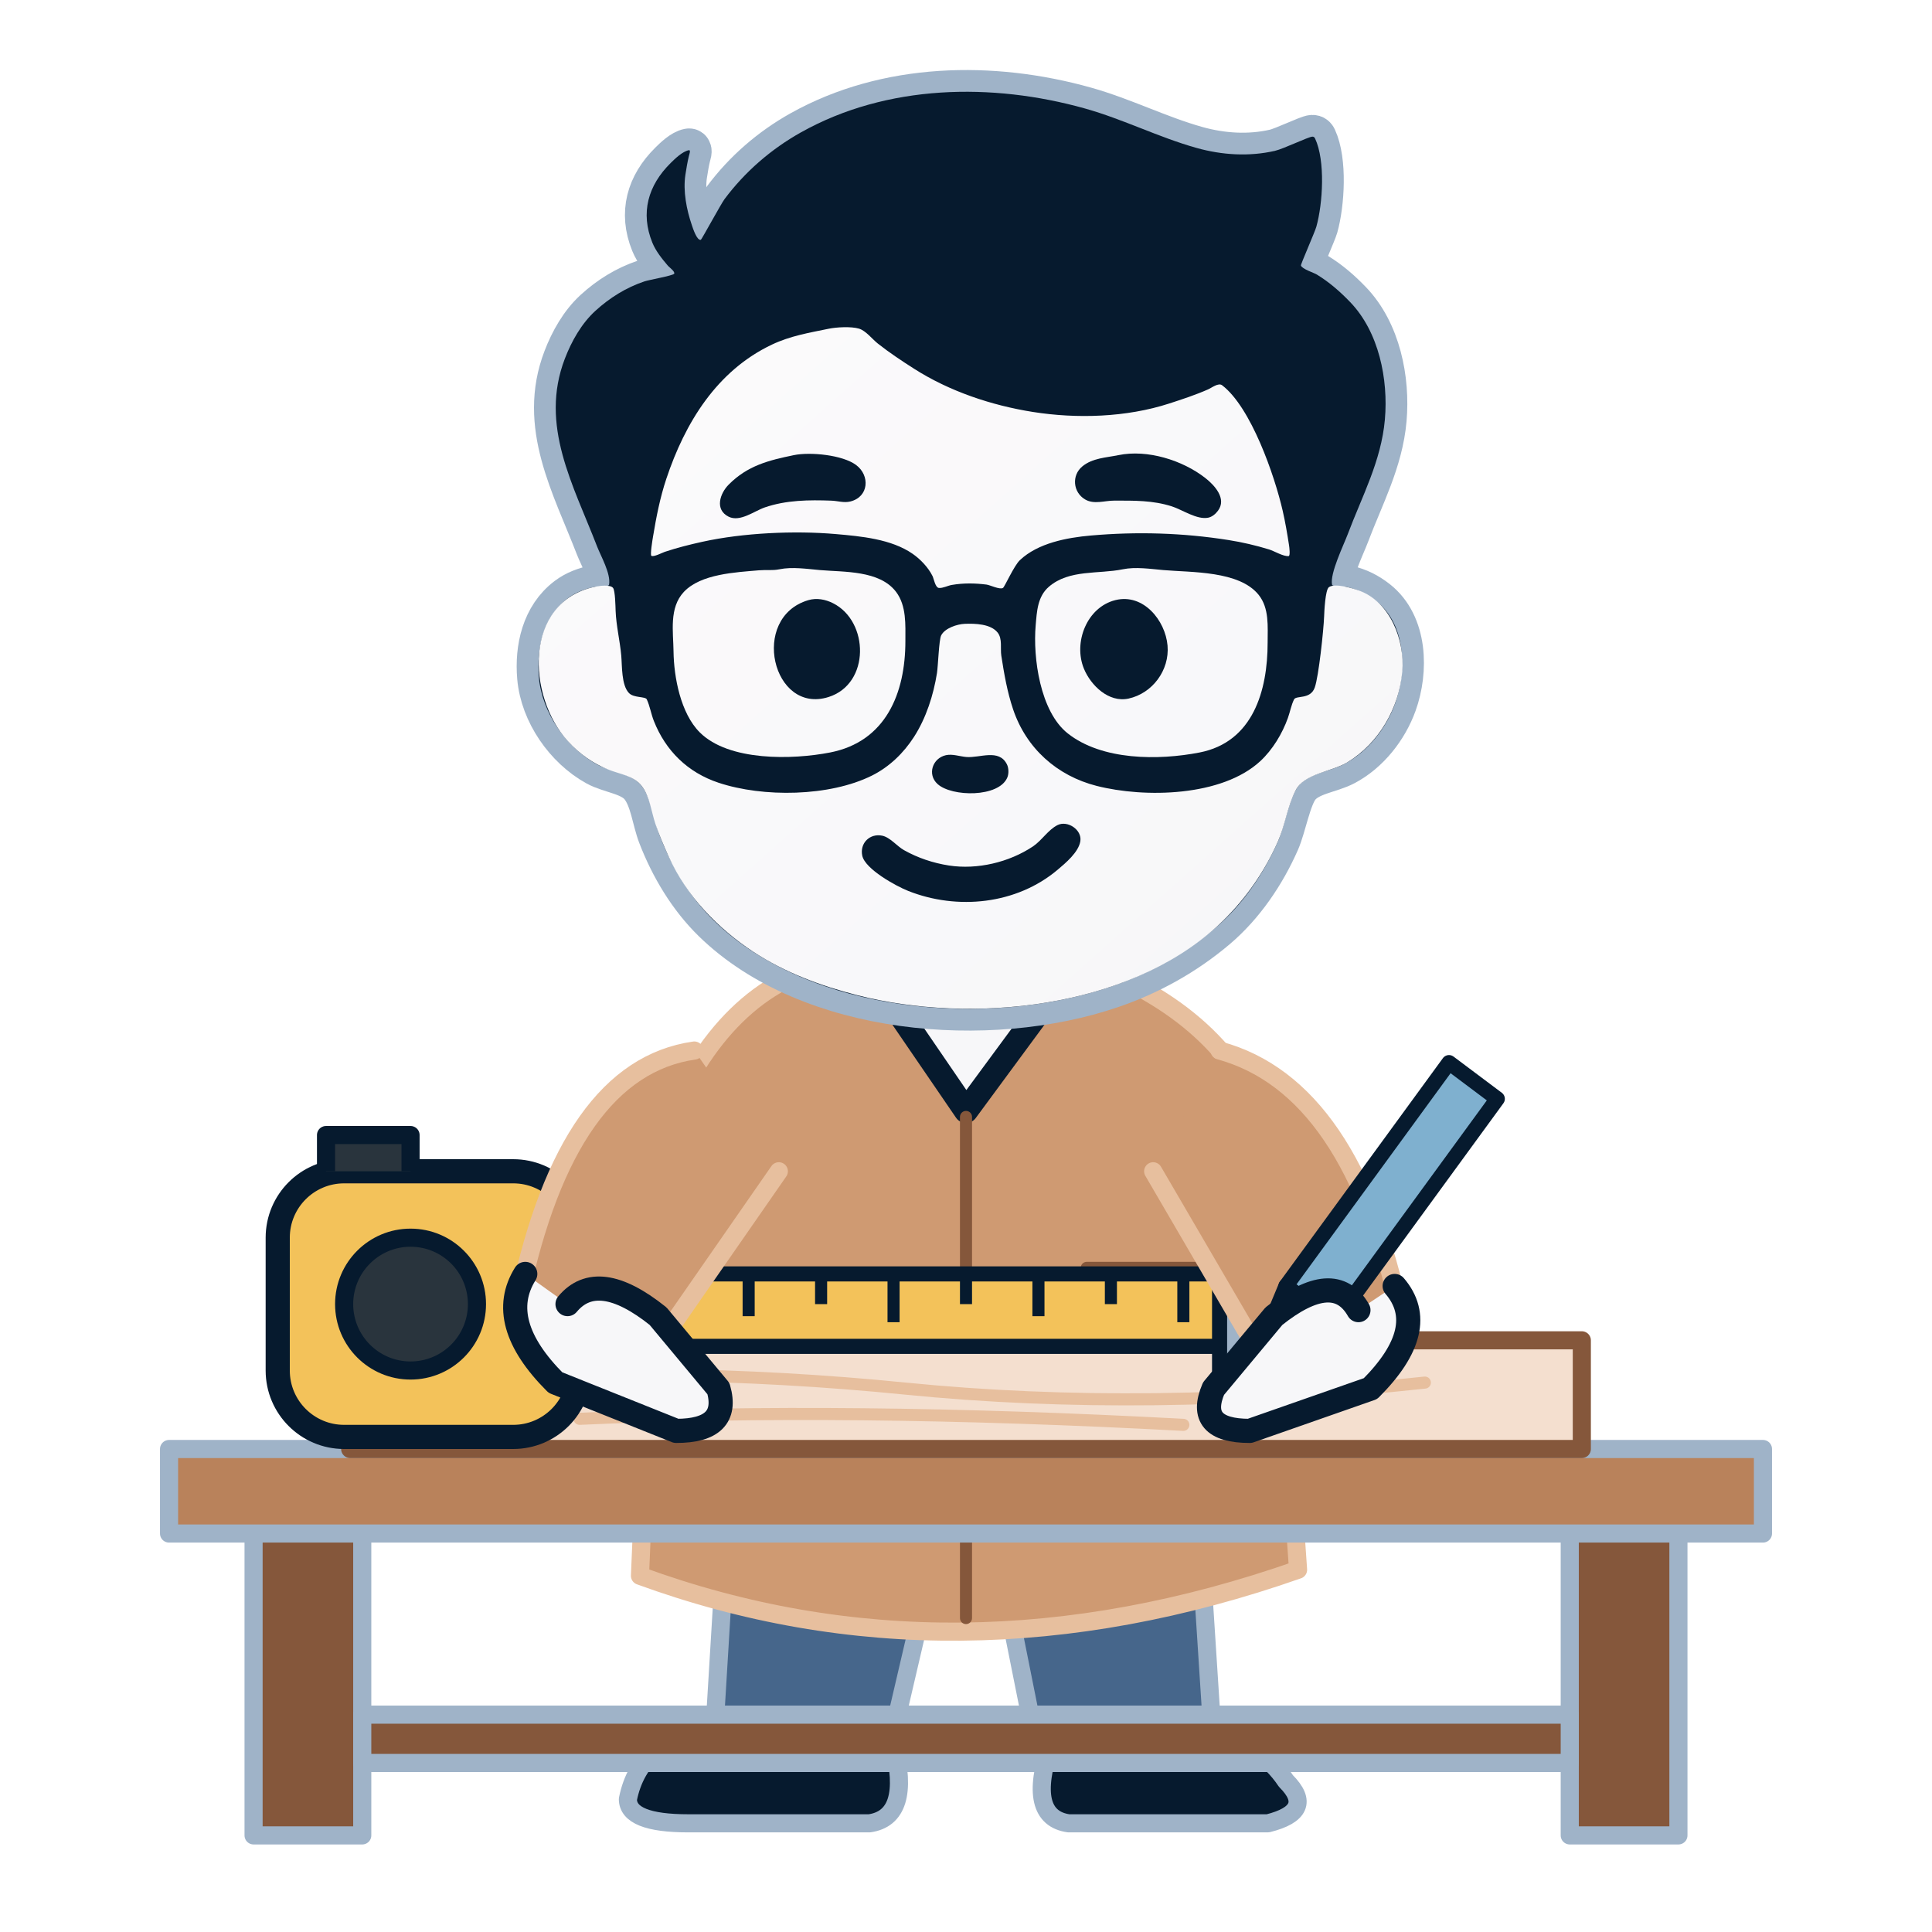
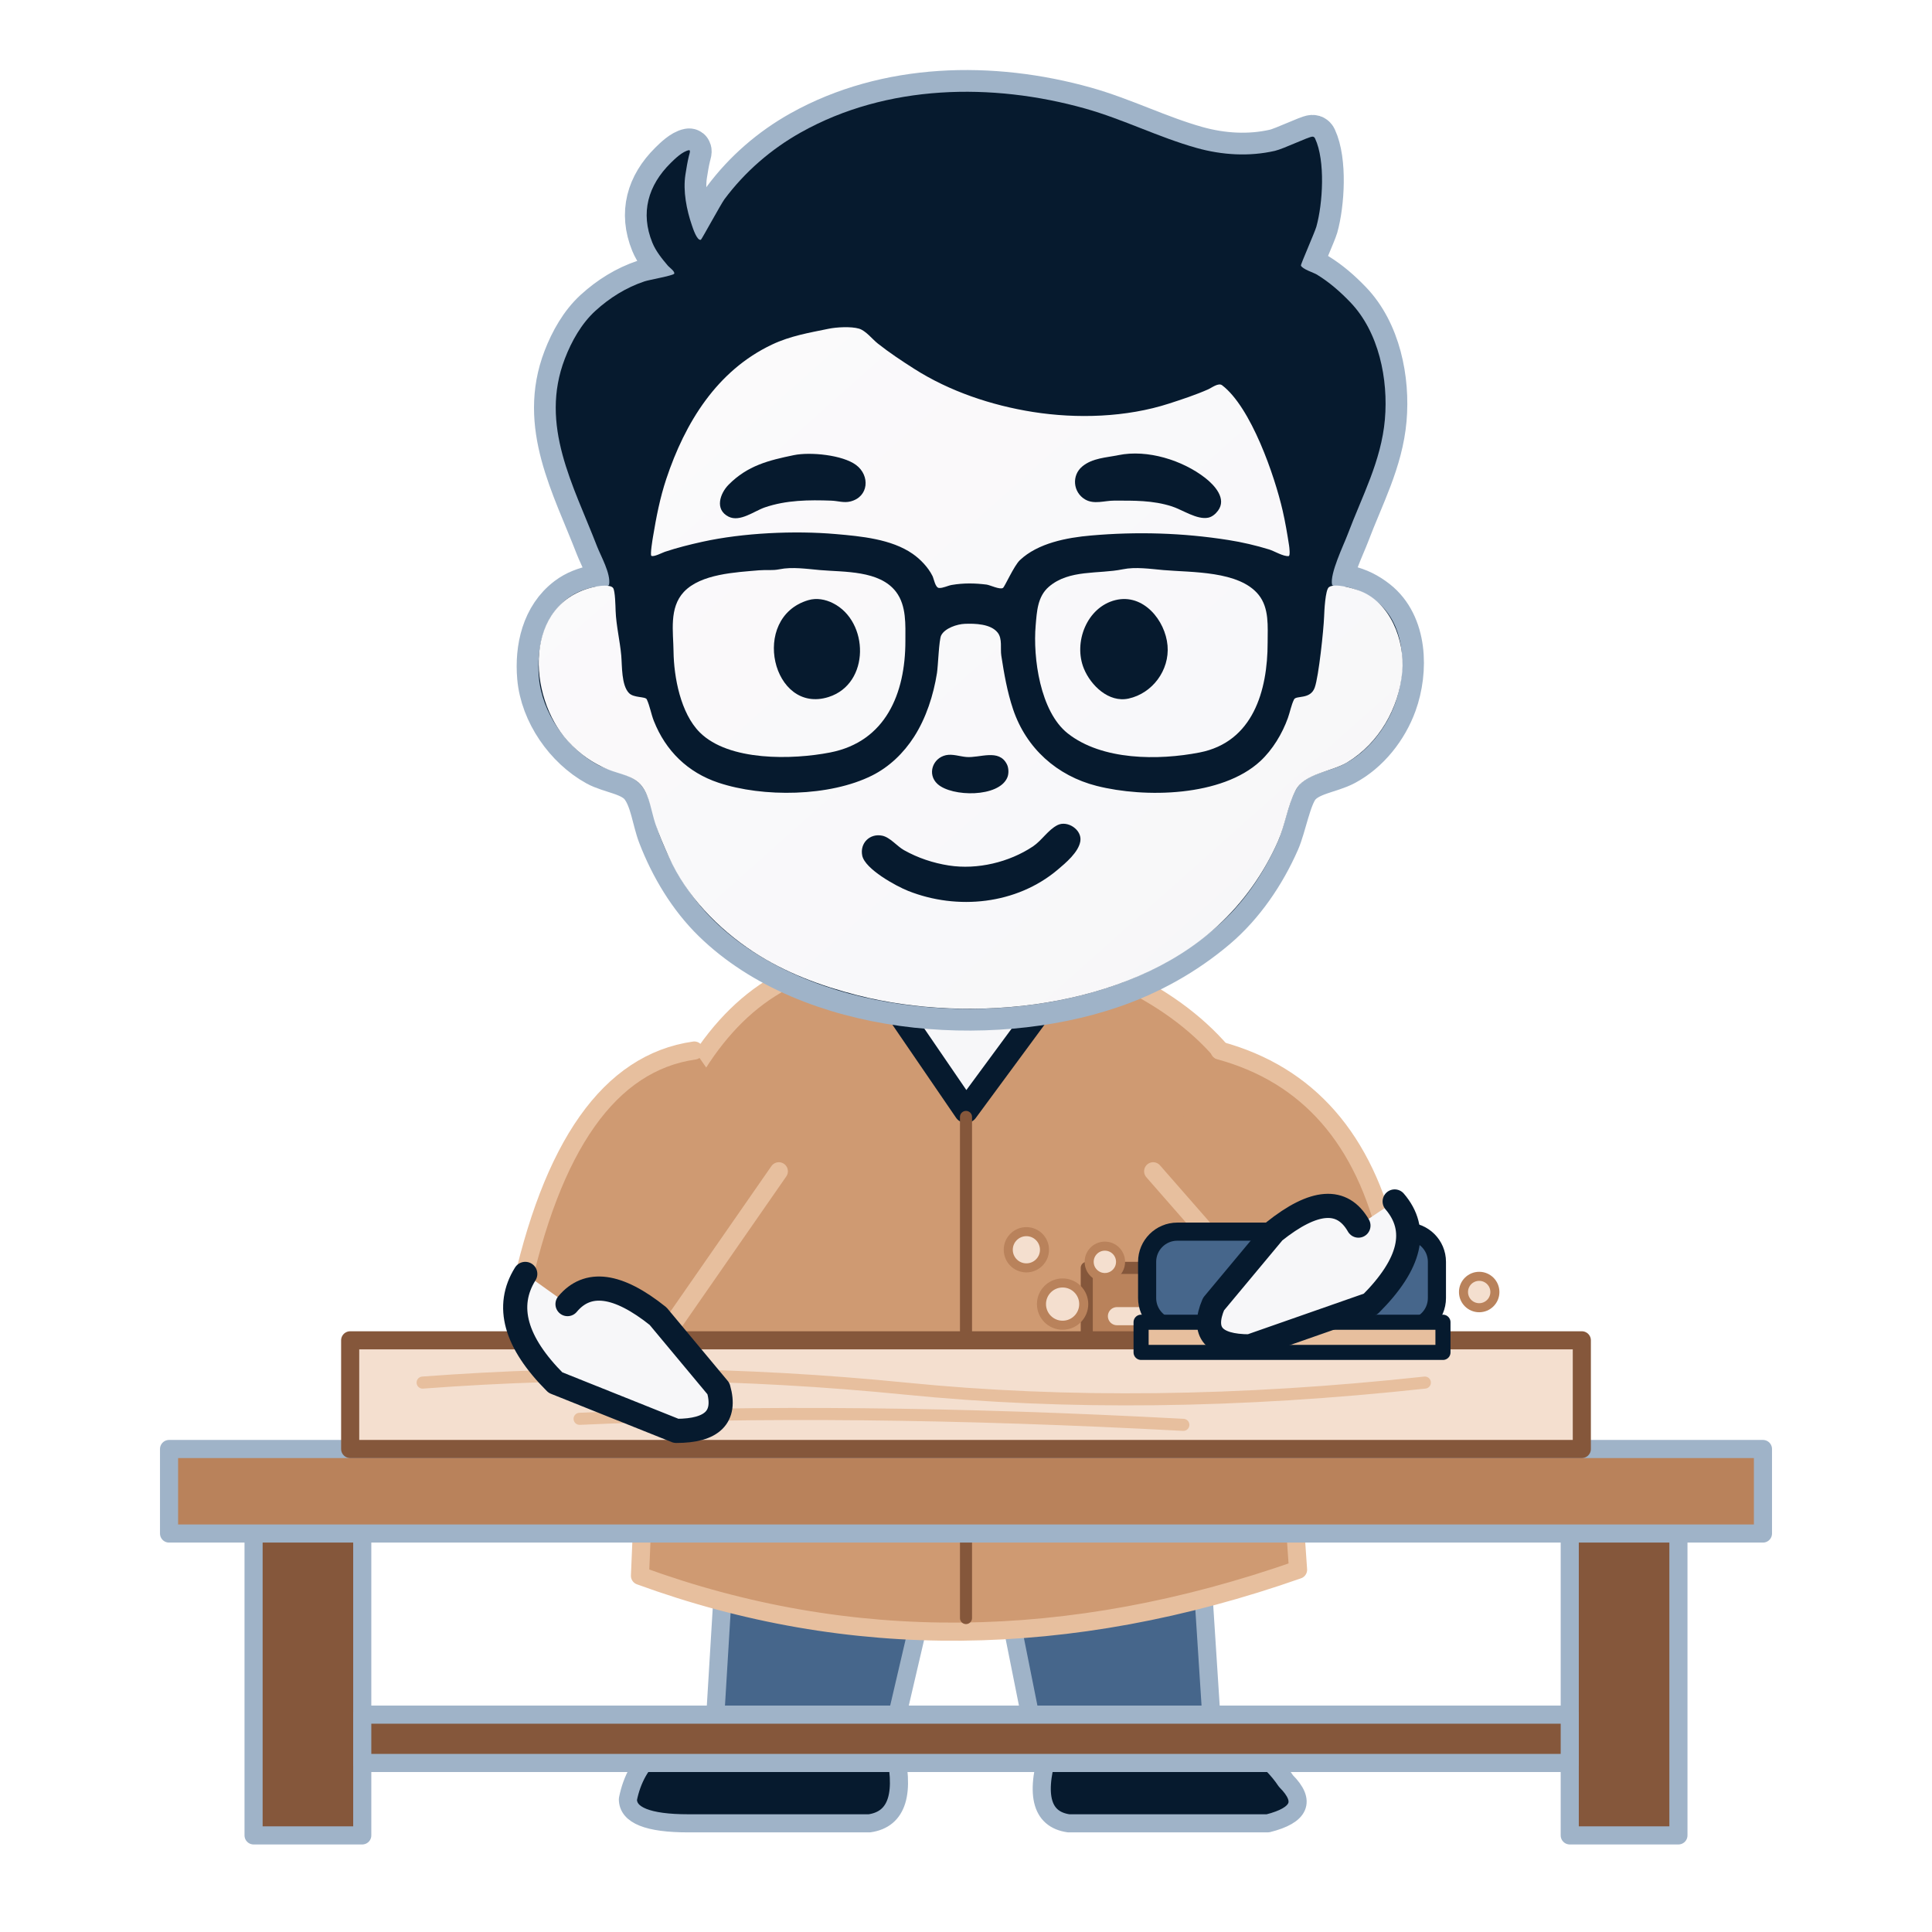
<svg xmlns="http://www.w3.org/2000/svg" width="320" height="320" viewBox="0 0 320 320" role="img" aria-labelledby="title description">
  <defs>
    <linearGradient id="face-gradient" x1="410" y1="475" x2="815" y2="930" gradientUnits="userSpaceOnUse">
      <stop offset="0" stop-color="#fbfafb" />
      <stop offset="1" stop-color="#f7f7f9" />
    </linearGradient>
-     <clipPath id="tape-slot">
-       <rect x="96" y="200" width="160" height="40" />
-     </clipPath>
  </defs>
  <style>
-     #blade { transform-box: fill-box; transform-origin: 0% 50%; animation: blade 4s ease-in-out infinite; }
-     #pencil-arm { transform-box: fill-box; transform-origin: 20% 5%; animation: tap 4s ease-in-out infinite; }
-     #head { transform-box: fill-box; transform-origin: 50% 92%; animation: look 4s ease-in-out infinite; }
-     @keyframes blade {
-       0%, 12%, 38%, 62%, 88%, 100% { transform: translateX(0); }
-       22%, 72% { transform: translateX(-98px); }
+     #sand-arm { transform-box: fill-box; transform-origin: 16px 2px; animation: scrub 2s ease-in-out infinite; }
+     #block { transform-box: fill-box; transform-origin: 25px 15px; animation: flat 2s ease-in-out infinite; }
+     #puff { transform-box: fill-box; transform-origin: 50% 100%; animation: puff 2s ease-out infinite; }
+     #head { transform-box: fill-box; transform-origin: 50% 92%; animation: look 2s ease-in-out infinite; }
+     @keyframes scrub {
+       0%, 50%, 100% { transform: rotate(0deg); }
+       25%, 75% { transform: rotate(14deg); }
    }
-     @keyframes tap {
-       0%, 40%, 48%, 90%, 98%, 100% { transform: translate(0, 0); }
-       44%, 94% { transform: translate(-2px, 7px); }
+     @keyframes flat {
+       0%, 50%, 100% { transform: rotate(0deg); }
+       25%, 75% { transform: rotate(-14deg); }
+     }
+     @keyframes puff {
+       0%, 50%, 100% { opacity: 0; transform: translate(0, 0) scale(0.6); }
+       15%, 65% { opacity: 1; }
+       45%, 95% { opacity: 0; transform: translate(0, -10px) scale(1); }
    }
    @keyframes look {
-       0%, 60%, 100% { transform: rotate(0deg); }
-       14%, 34%, 64%, 84% { transform: rotate(-5deg); }
-       42%, 50%, 92% { transform: rotate(4deg); }
+       0%, 50%, 100% { transform: rotate(2deg); }
+       25%, 75% { transform: rotate(-2deg); }
    }
    @media (prefers-reduced-motion: reduce) { * { animation: none !important; } }
  </style>
  <g stroke="#061a2e" stroke-width="4" stroke-linejoin="round" stroke-linecap="round">
    <path d="M120 259 L118 292 Q131 298 147 291 L154 261 M166 261 L172 291 Q187 298 201 290 L199 259" fill="#46668b" stroke="#9fb3c8" stroke-width="3" />
    <path d="M118 286 Q106 288 104 298 Q104 302 114 302 H144 Q151 301 148 289 M174 289 Q170 301 177 302 H210 Q218 300 213 295 Q209 289 200 286" fill="#061a2e" stroke="#9fb3c8" stroke-width="3" />
    <path d="M136 160 Q118 165 109 190 L106 261 Q158 280 215 260 L210 188 Q204 169 181 160 Z" fill="#cf9a72" stroke="#e7bf9e" stroke-width="3" />
    <path d="M147 165 L160 184 L174 165" fill="#f7f7f9" />
    <path d="M160 185 V268" fill="none" stroke="#85573b" stroke-width="2" />
    <path d="M180 210 H199 V229 Q189 237 180 229 Z" fill="#b9825b" stroke="#85573b" stroke-width="2" />
    <path d="M185 218 H194" stroke="#f4dfcf" stroke-width="3" />
  </g>
  <g id="bench" stroke="#9fb3c8" stroke-width="3" stroke-linejoin="round">
    <path d="M42 252 H60 V304 H42 Z M260 252 H278 V304 H260 Z" fill="#85573b" />
    <path d="M60 284 H260 V292 H60 Z" fill="#85573b" />
    <path d="M28 240 H292 V254 H28 Z" fill="#b9825b" />
  </g>
  <g id="board">
    <path d="M58 222 H262 V240 H58 Z" fill="#f4dfcf" stroke="#85573b" stroke-width="3" stroke-linejoin="round" />
    <path d="M70 229 Q110 226 150 230 T236 229 M96 235 Q140 233 196 236" fill="none" stroke="#e7bf9e" stroke-width="2" stroke-linecap="round" />
-     <path d="M207 222 V231" stroke="#061a2e" stroke-width="3" stroke-linecap="round" />
  </g>
-   <g id="tape" stroke="#061a2e" stroke-linejoin="round">
-     <g clip-path="url(#tape-slot)">
-       <g id="blade">
-         <path d="M90 211 H204 V223 H90 Z" fill="#f3c25a" stroke-width="2.5" />
-         <path d="M112 211 V216 M124 211 V218 M136 211 V216 M148 211 V219 M160 211 V216 M172 211 V218 M184 211 V216 M196 211 V219" stroke-width="2" />
-         <path d="M202 207 H208 V227 H202 Z" fill="#9fb3c8" stroke-width="2.5" />
-       </g>
-     </g>
-     <rect x="46" y="194" width="50" height="44" rx="11" fill="#f3c25a" stroke-width="4" />
-     <circle cx="68" cy="216" r="11" fill="#29343d" stroke-width="3" />
-     <path d="M54 194 V188 H68 V194" fill="#29343d" stroke-width="3" />
+   <g id="puff" fill="#f4dfcf" stroke="#b9825b" stroke-width="1.5">
+     <circle cx="176" cy="216" r="3.5" />
+     <circle cx="183" cy="209" r="2.6" />
+     <circle cx="170" cy="207" r="3" />
+     <circle cx="245" cy="214" r="2.6" />
  </g>
  <path d="M115 174 Q94 177 86 215 L104 230 L129 194" fill="#cf9a72" stroke="#e7bf9e" stroke-width="3" stroke-linecap="round" stroke-linejoin="round" />
  <path d="M87 211 Q82 219 92 229 L112 237 Q121 237 119 230 L109 218 Q99 210 94 216" fill="#f7f7f9" stroke="#061a2e" stroke-width="4" stroke-linecap="round" stroke-linejoin="round" />
-   <g id="pencil-arm">
-     <path d="M202 174 Q224 180 232 218 L212 230 L191 194" fill="#cf9a72" stroke="#e7bf9e" stroke-width="3" stroke-linecap="round" stroke-linejoin="round" />
-     <g stroke="#061a2e" stroke-width="2.5" stroke-linejoin="round" stroke-linecap="round">
-       <path d="M213 213 L240 176 L248 182 L221 219 Z" fill="#7fb0cf" />
-       <path d="M213 213 L208 225 L221 219 Z" fill="#f4dfcf" />
-       <path d="M210 221 L208 225 L212 223 Z" fill="#061a2e" />
+   <g id="sand-arm">
+     <path d="M202 174 Q224 180 230 206 L212 218 L191 194" fill="#cf9a72" stroke="#e7bf9e" stroke-width="3" stroke-linecap="round" stroke-linejoin="round" />
+     <g id="block">
+       <g stroke="#061a2e" stroke-linejoin="round">
+         <rect x="190" y="204" width="48" height="16" rx="5" fill="#46668b" stroke-width="3" />
+         <path d="M189 219 H239 V224 H189 Z" fill="#e7bf9e" stroke-width="2.5" />
+       </g>
+       <g transform="translate(0 -14)">
+         <path d="M231 213 Q237 220 227 230 L207 237 Q198 237 201 230 L211 218 Q221 210 225 217" fill="#f7f7f9" stroke="#061a2e" stroke-width="4" stroke-linecap="round" stroke-linejoin="round" />
+       </g>
    </g>
-     <path d="M231 213 Q237 220 227 230 L207 237 Q198 237 201 230 L211 218 Q221 210 225 217" fill="#f7f7f9" stroke="#061a2e" stroke-width="4" stroke-linecap="round" stroke-linejoin="round" />
  </g>
  <g id="head">
    <g transform="rotate(0 160 105)">
      <g transform="translate(77 9) scale(.24) translate(-278 -263)">
        <g id="eugene-face">
          <path id="hair-and-glasses-silhouette" stroke="#9fb3c8" stroke-width="30" stroke-linejoin="round" paint-order="stroke" d="M 369.23,602.61 C 352.87,560.22 329.29,519.06 347.00,473.00 C 351.61,461.01 358.42,448.84 368.00,440.08 C 377.86,431.06 389.30,423.90 402.00,419.67 C 405.13,418.62 421.28,415.80 422.38,414.46 C 423.45,413.16 418.94,409.86 418.20,408.99 C 414.11,404.20 409.79,398.89 407.39,393.00 C 399.00,372.38 404.38,353.45 420.00,338.01 C 423.05,334.99 428.20,329.98 432.61,329.15 C 434.06,328.88 432.78,332.41 432.63,333.00 C 431.59,337.27 430.87,341.67 430.20,346.00 C 428.43,357.40 430.99,370.26 434.67,381.00 C 435.30,382.84 438.14,391.79 440.86,390.99 C 441.35,390.85 454.84,366.06 457.13,363.00 C 471.25,344.06 489.36,328.36 510.00,316.81 C 569.27,283.63 641.87,282.41 706.00,300.39 C 732.28,307.76 756.77,320.26 783.00,327.61 C 800.53,332.52 819.19,333.69 837.00,329.61 C 842.98,328.24 860.05,319.93 862.89,319.80 C 863.84,319.76 864.40,320.33 864.77,321.14 C 871.91,336.47 870.08,366.07 865.61,382.00 C 864.59,385.65 854.74,407.97 854.98,408.72 C 855.82,411.24 863.72,413.60 866.00,415.00 C 874.65,420.31 881.95,426.70 888.98,434.00 C 908.82,454.61 915.34,487.34 912.92,515.00 C 910.41,543.67 897.13,567.99 887.20,594.38 C 884.40,601.81 874.88,621.28 876.45,629.00 C 876.78,630.66 885.35,630.23 887.00,630.64 C 894.66,632.50 900.79,635.53 907.00,640.39 C 927.60,656.56 928.09,688.54 919.98,711.00 C 913.80,728.13 901.20,744.17 885.00,752.73 C 875.01,758.01 860.52,758.96 853.22,768.00 C 846.99,775.73 843.65,795.86 839.19,806.00 C 829.34,828.39 814.77,849.93 796.00,865.80 C 774.66,883.83 750.42,897.29 724.00,906.33 C 639.71,935.16 516.22,925.50 450.01,860.98 C 433.29,844.69 420.75,823.65 412.39,802.00 C 408.32,791.47 407.05,777.01 400.11,768.02 C 393.08,758.92 378.68,758.30 369.00,752.94 C 347.96,741.30 331.21,717.35 329.08,693.00 C 327.33,672.96 332.10,651.16 349.00,638.41 C 354.70,634.11 361.11,631.83 368.00,630.39 C 369.55,630.07 377.22,630.76 377.52,628.97 C 378.81,621.40 371.76,609.19 369.23,602.61 Z" fill="#061a2e" />
          <path id="hair-highlight" d="M 606.00,289.39 C 598.22,290.99 589.91,290.95 582.00,292.20 C 548.23,297.53 513.80,310.59 487.00,332.18 C 473.79,342.82 461.23,355.38 452.39,370.00 C 450.87,372.52 441.89,390.69 440.86,390.99 C 438.14,391.79 435.30,382.84 434.67,381.00 C 430.97,370.21 429.08,358.43 430.08,347.00 C 430.45,342.71 431.43,338.20 432.39,334.00 C 432.54,333.33 433.91,329.63 433.10,329.17 C 430.71,327.84 416.88,341.07 415.02,343.00 C 401.91,356.63 400.58,376.28 407.39,393.00 C 409.79,398.89 414.11,404.20 418.20,408.99 C 418.94,409.86 423.45,413.16 422.38,414.46 C 422.37,414.48 396.76,421.38 393.00,423.25 C 369.55,434.92 352.65,453.86 344.69,479.00 C 335.96,506.58 342.19,533.49 351.33,560.00 C 353.58,566.52 356.79,572.77 359.73,579.00 C 360.09,579.76 361.48,584.60 362.45,584.60 C 362.78,584.60 362.04,581.25 362.00,581.00 C 361.24,576.63 359.92,572.38 359.19,568.00 C 357.42,557.36 356.00,546.80 356.00,536.00 C 356.00,504.25 367.21,471.58 393.00,451.39 C 403.39,443.27 415.28,436.96 428.00,433.39 C 432.32,432.18 448.98,430.31 451.39,428.30 C 451.75,428.00 467.35,398.06 471.13,393.00 C 488.99,369.05 513.66,349.84 541.00,337.81 C 589.00,316.68 645.05,316.41 695.00,330.39 C 720.86,337.63 745.18,349.37 771.00,356.61 C 784.15,360.30 798.35,362.99 812.00,362.99 C 817.81,362.99 826.36,359.41 831.88,361.31 C 834.81,362.32 833.09,367.79 832.61,370.00 C 830.61,379.04 827.17,388.09 822.38,396.00 C 813.83,410.16 803.26,421.52 790.00,431.37 C 786.22,434.17 782.21,436.63 778.00,438.75 C 777.47,439.01 774.40,440.11 774.40,440.86 C 774.40,441.61 777.54,441.89 778.00,441.94 C 781.74,442.41 785.21,443.00 789.00,443.00 C 800.93,443.00 813.24,440.52 824.00,435.25 C 827.88,433.34 831.93,429.97 836.00,428.70 C 845.86,425.64 871.62,451.95 876.87,459.00 C 891.23,478.26 897.10,503.43 897.98,527.00 C 898.20,533.01 897.00,538.95 897.00,545.00 C 897.00,553.84 895.27,563.36 893.38,572.00 C 892.73,575.01 892.13,578.01 891.37,581.00 C 891.12,581.98 890.89,582.96 890.64,583.94 C 890.50,584.49 889.74,585.60 890.30,585.60 C 890.92,585.60 892.48,581.54 892.75,581.00 C 895.51,575.48 898.31,569.84 900.33,564.00 C 908.44,540.50 915.12,517.20 912.92,492.00 C 910.73,466.89 899.81,444.61 882.00,427.01 C 876.52,421.59 869.82,416.87 863.00,413.27 C 861.16,412.30 855.68,410.82 854.98,408.72 C 854.74,407.97 864.59,385.65 865.61,382.00 C 870.08,366.07 871.91,336.47 864.77,321.14 C 864.40,320.33 863.84,319.76 862.89,319.80 C 860.05,319.93 842.98,328.24 837.00,329.61 C 819.19,333.69 800.53,332.52 783.00,327.61 C 764.86,322.52 747.70,314.37 730.00,308.02 C 698.12,296.58 663.87,289.00 630.00,289.00 C 622.31,289.00 613.54,287.84 606.00,289.39 Z" fill="url(#hair-gradient)" />
          <g id="face-and-lenses" fill="url(#face-gradient)">
            <path id="face-and-ears" d="M 368.00,630.39 C 318.07,640.80 320.92,706.13 349.08,737.00 C 356.96,745.64 366.16,752.23 377.00,756.61 C 384.95,759.82 394.54,760.81 400.11,768.02 C 405.59,775.11 406.66,785.65 409.45,794.00 C 412.06,801.85 415.43,809.47 418.81,817.00 C 430.89,843.85 452.68,866.32 477.00,882.33 C 498.89,896.73 523.73,905.94 549.00,912.37 C 627.76,932.42 734.91,921.58 797.00,864.92 C 815.05,848.45 829.35,828.37 839.19,806.00 C 844.11,794.81 845.77,781.79 851.30,771.00 C 857.32,759.23 876.09,758.20 887.00,751.61 C 908.73,738.47 922.72,714.15 924.92,689.00 C 926.80,667.54 916.70,640.86 895.00,633.02 C 890.65,631.45 878.44,627.78 874.31,630.70 C 871.75,632.51 871.11,647.53 870.98,651.00 C 870.63,660.19 867.28,692.24 864.51,700.00 C 861.49,708.46 851.69,705.25 850.23,708.19 C 848.29,712.10 847.46,716.88 845.98,721.00 C 842.08,731.86 835.44,742.91 826.92,750.80 C 800.45,775.30 747.24,776.32 714.00,767.87 C 686.63,760.92 665.37,741.90 656.33,715.00 C 652.24,702.80 650.16,690.64 648.20,678.00 C 647.43,673.04 649.06,666.37 645.69,662.09 C 640.90,655.99 629.97,655.76 623.00,656.02 C 617.74,656.22 609.23,659.00 606.70,664.01 C 605.14,667.09 604.59,684.98 603.80,690.00 C 601.39,705.24 596.33,720.98 587.98,734.00 C 580.80,745.19 570.96,754.73 559.00,760.71 C 529.68,775.37 483.75,775.92 453.00,765.67 C 431.84,758.61 416.59,743.75 408.39,723.00 C 406.50,718.21 405.68,712.78 403.52,708.14 C 402.55,706.05 394.56,707.27 391.23,703.79 C 385.96,698.30 386.55,685.16 385.92,678.00 C 385.01,667.69 382.41,657.34 382.02,647.00 C 381.92,644.09 381.73,633.32 380.30,631.31 C 378.46,628.72 370.68,629.83 368.00,630.39 Z" />
            <path id="right-lens" d="M 732.00,618.39 C 715.31,621.82 695.13,618.35 681.08,630.39 C 673.17,637.18 672.75,647.48 671.92,657.00 C 669.96,679.43 675.00,716.56 694.01,731.61 C 717.72,750.38 756.64,750.34 785.00,744.82 C 821.93,737.64 832.00,702.13 832.00,669.00 C 832.00,657.95 833.21,645.23 825.78,636.00 C 812.31,619.29 779.52,620.63 760.00,618.92 C 751.11,618.14 740.89,616.56 732.00,618.39 Z" />
            <path id="left-lens" d="M 495.00,618.39 C 490.34,619.35 485.70,618.67 481.00,619.08 C 465.01,620.48 440.80,621.50 429.09,634.02 C 418.79,645.03 421.84,661.58 421.99,675.00 C 422.21,692.92 426.91,717.75 440.08,730.92 C 460.16,751.00 504.19,749.85 530.00,744.82 C 568.53,737.33 582.00,703.88 582.00,668.00 C 582.00,656.66 582.83,643.58 575.59,634.00 C 564.22,618.97 539.67,620.38 523.00,618.92 C 514.11,618.14 503.89,616.56 495.00,618.39 Z" />
            <path id="forehead" d="M 529.00,452.39 C 515.49,455.17 502.66,457.29 490.00,463.27 C 451.87,481.28 429.88,517.32 417.00,556.00 C 412.64,569.10 410.07,582.42 407.81,596.00 C 407.52,597.71 405.74,608.47 406.70,609.08 C 408.28,610.07 414.29,606.90 416.00,606.33 C 424.58,603.47 433.18,601.33 442.00,599.38 C 469.94,593.23 505.54,591.59 534.00,594.08 C 551.32,595.59 572.28,597.48 587.00,607.70 C 592.43,611.47 597.74,617.06 600.71,623.00 C 601.67,624.92 602.61,631.11 605.23,631.28 C 607.99,631.45 611.26,629.66 614.00,629.19 C 622.22,627.80 629.78,627.92 638.00,628.94 C 640.49,629.26 647.31,632.66 649.38,631.22 C 650.56,630.40 656.96,615.93 661.02,612.08 C 673.47,600.29 693.44,596.53 710.00,595.08 C 741.79,592.29 773.42,593.21 805.00,598.20 C 814.34,599.67 823.96,601.90 833.00,604.69 C 836.66,605.81 842.74,609.61 846.49,609.28 C 847.75,609.16 846.95,602.97 846.80,602.00 C 845.56,593.96 844.21,585.94 842.39,578.00 C 836.83,553.75 820.54,506.61 800.61,491.40 C 798.04,489.43 793.41,493.13 791.00,494.19 C 782.23,498.05 773.10,501.05 764.00,504.00 C 734.50,513.55 700.43,514.61 670.00,509.80 C 641.51,505.30 612.40,495.56 588.00,479.98 C 579.40,474.49 571.02,468.94 563.00,462.61 C 559.20,459.61 554.68,453.69 550.00,452.31 C 544.53,450.70 534.56,451.25 529.00,452.39 Z" />
          </g>
          <g id="facial-features" fill="#061a2e">
            <path id="smile" d="M 687.00,794.92 C 693.87,791.49 703.97,798.11 702.75,806.00 C 701.56,813.64 692.54,821.14 687.00,825.80 C 658.63,849.70 617.88,853.79 584.00,840.38 C 575.54,837.04 554.15,825.29 552.23,816.00 C 550.45,807.38 557.46,800.47 566.00,802.23 C 571.47,803.36 576.15,809.46 581.00,812.19 C 590.58,817.58 601.14,821.11 612.00,822.80 C 631.63,825.85 653.62,820.59 670.00,809.67 C 676.12,805.58 680.49,798.18 687.00,794.92 Z" />
            <path id="nose" d="M 610.00,746.67 C 614.45,745.69 619.54,747.53 624.00,747.92 C 633.34,748.74 646.57,741.99 652.08,753.00 C 653.33,755.50 653.45,759.42 652.38,762.00 C 646.61,775.99 614.08,775.54 604.21,766.59 C 596.88,759.94 600.76,748.68 610.00,746.67 Z" />
            <path id="right-eye" d="M 727.00,639.64 C 746.20,634.92 761.40,653.61 762.92,671.00 C 764.41,688.06 752.45,704.03 736.00,707.61 C 722.33,710.58 709.98,698.55 705.22,687.00 C 697.76,668.92 707.21,644.50 727.00,639.64 Z" />
            <path id="left-eye" d="M 515.00,639.69 C 520.73,637.99 526.77,639.14 532.00,641.76 C 557.00,654.26 557.82,697.39 529.00,706.53 C 490.28,718.81 474.43,651.70 515.00,639.69 Z" />
            <path id="right-eyebrow" d="M 729.00,539.61 C 748.97,535.49 773.29,543.10 789.00,555.39 C 795.38,560.39 803.97,569.67 797.71,577.99 C 796.08,580.16 793.72,582.21 791.00,582.77 C 783.30,584.36 773.28,577.36 766.00,575.00 C 752.78,570.72 739.72,570.99 726.00,571.00 C 719.35,571.00 712.19,573.80 706.00,570.16 C 697.67,565.25 696.60,553.62 704.08,547.41 C 711.14,541.56 720.48,541.37 729.00,539.61 Z" />
            <path id="left-eyebrow" d="M 505.00,539.61 C 516.28,537.28 538.63,539.42 548.00,546.42 C 557.72,553.68 556.82,568.43 544.00,571.59 C 539.52,572.69 535.42,571.19 531.00,571.02 C 515.45,570.45 499.85,570.59 485.00,575.67 C 477.75,578.15 467.85,586.01 460.00,582.08 C 450.22,577.17 454.06,566.02 460.01,560.00 C 473.03,546.83 487.59,543.20 505.00,539.61 Z" />
          </g>
        </g>
      </g>
    </g>
  </g>
</svg>
